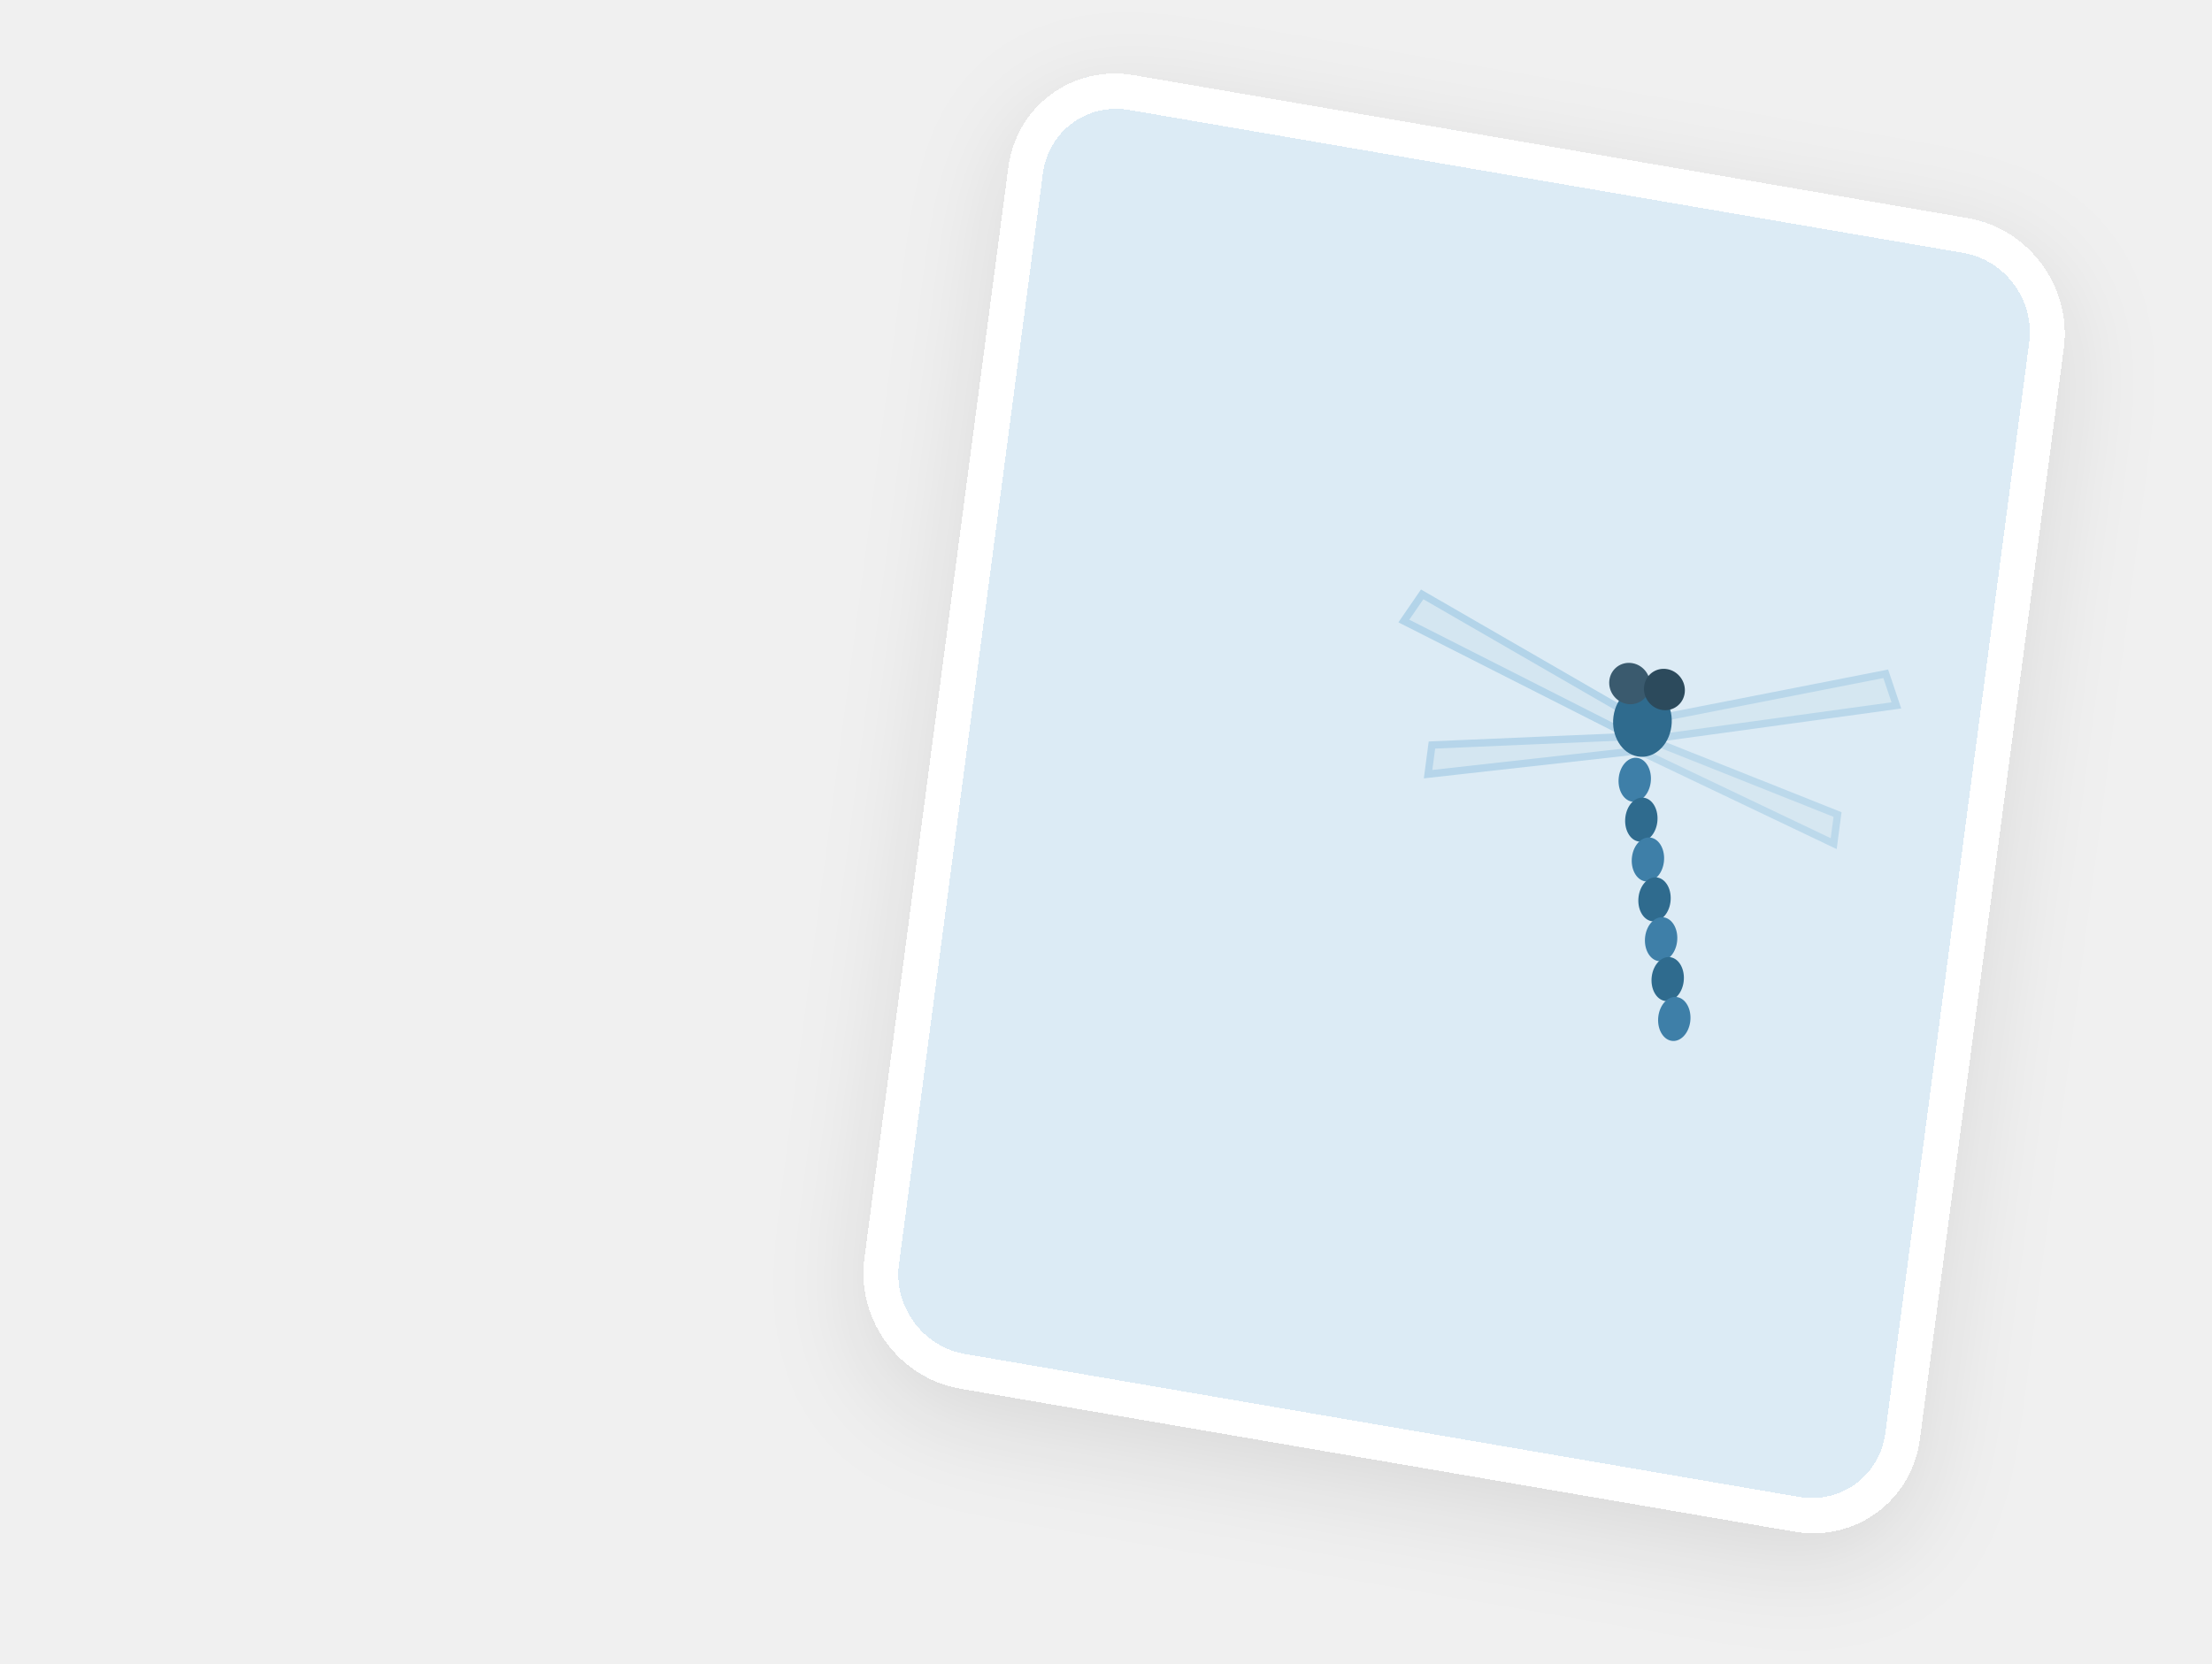
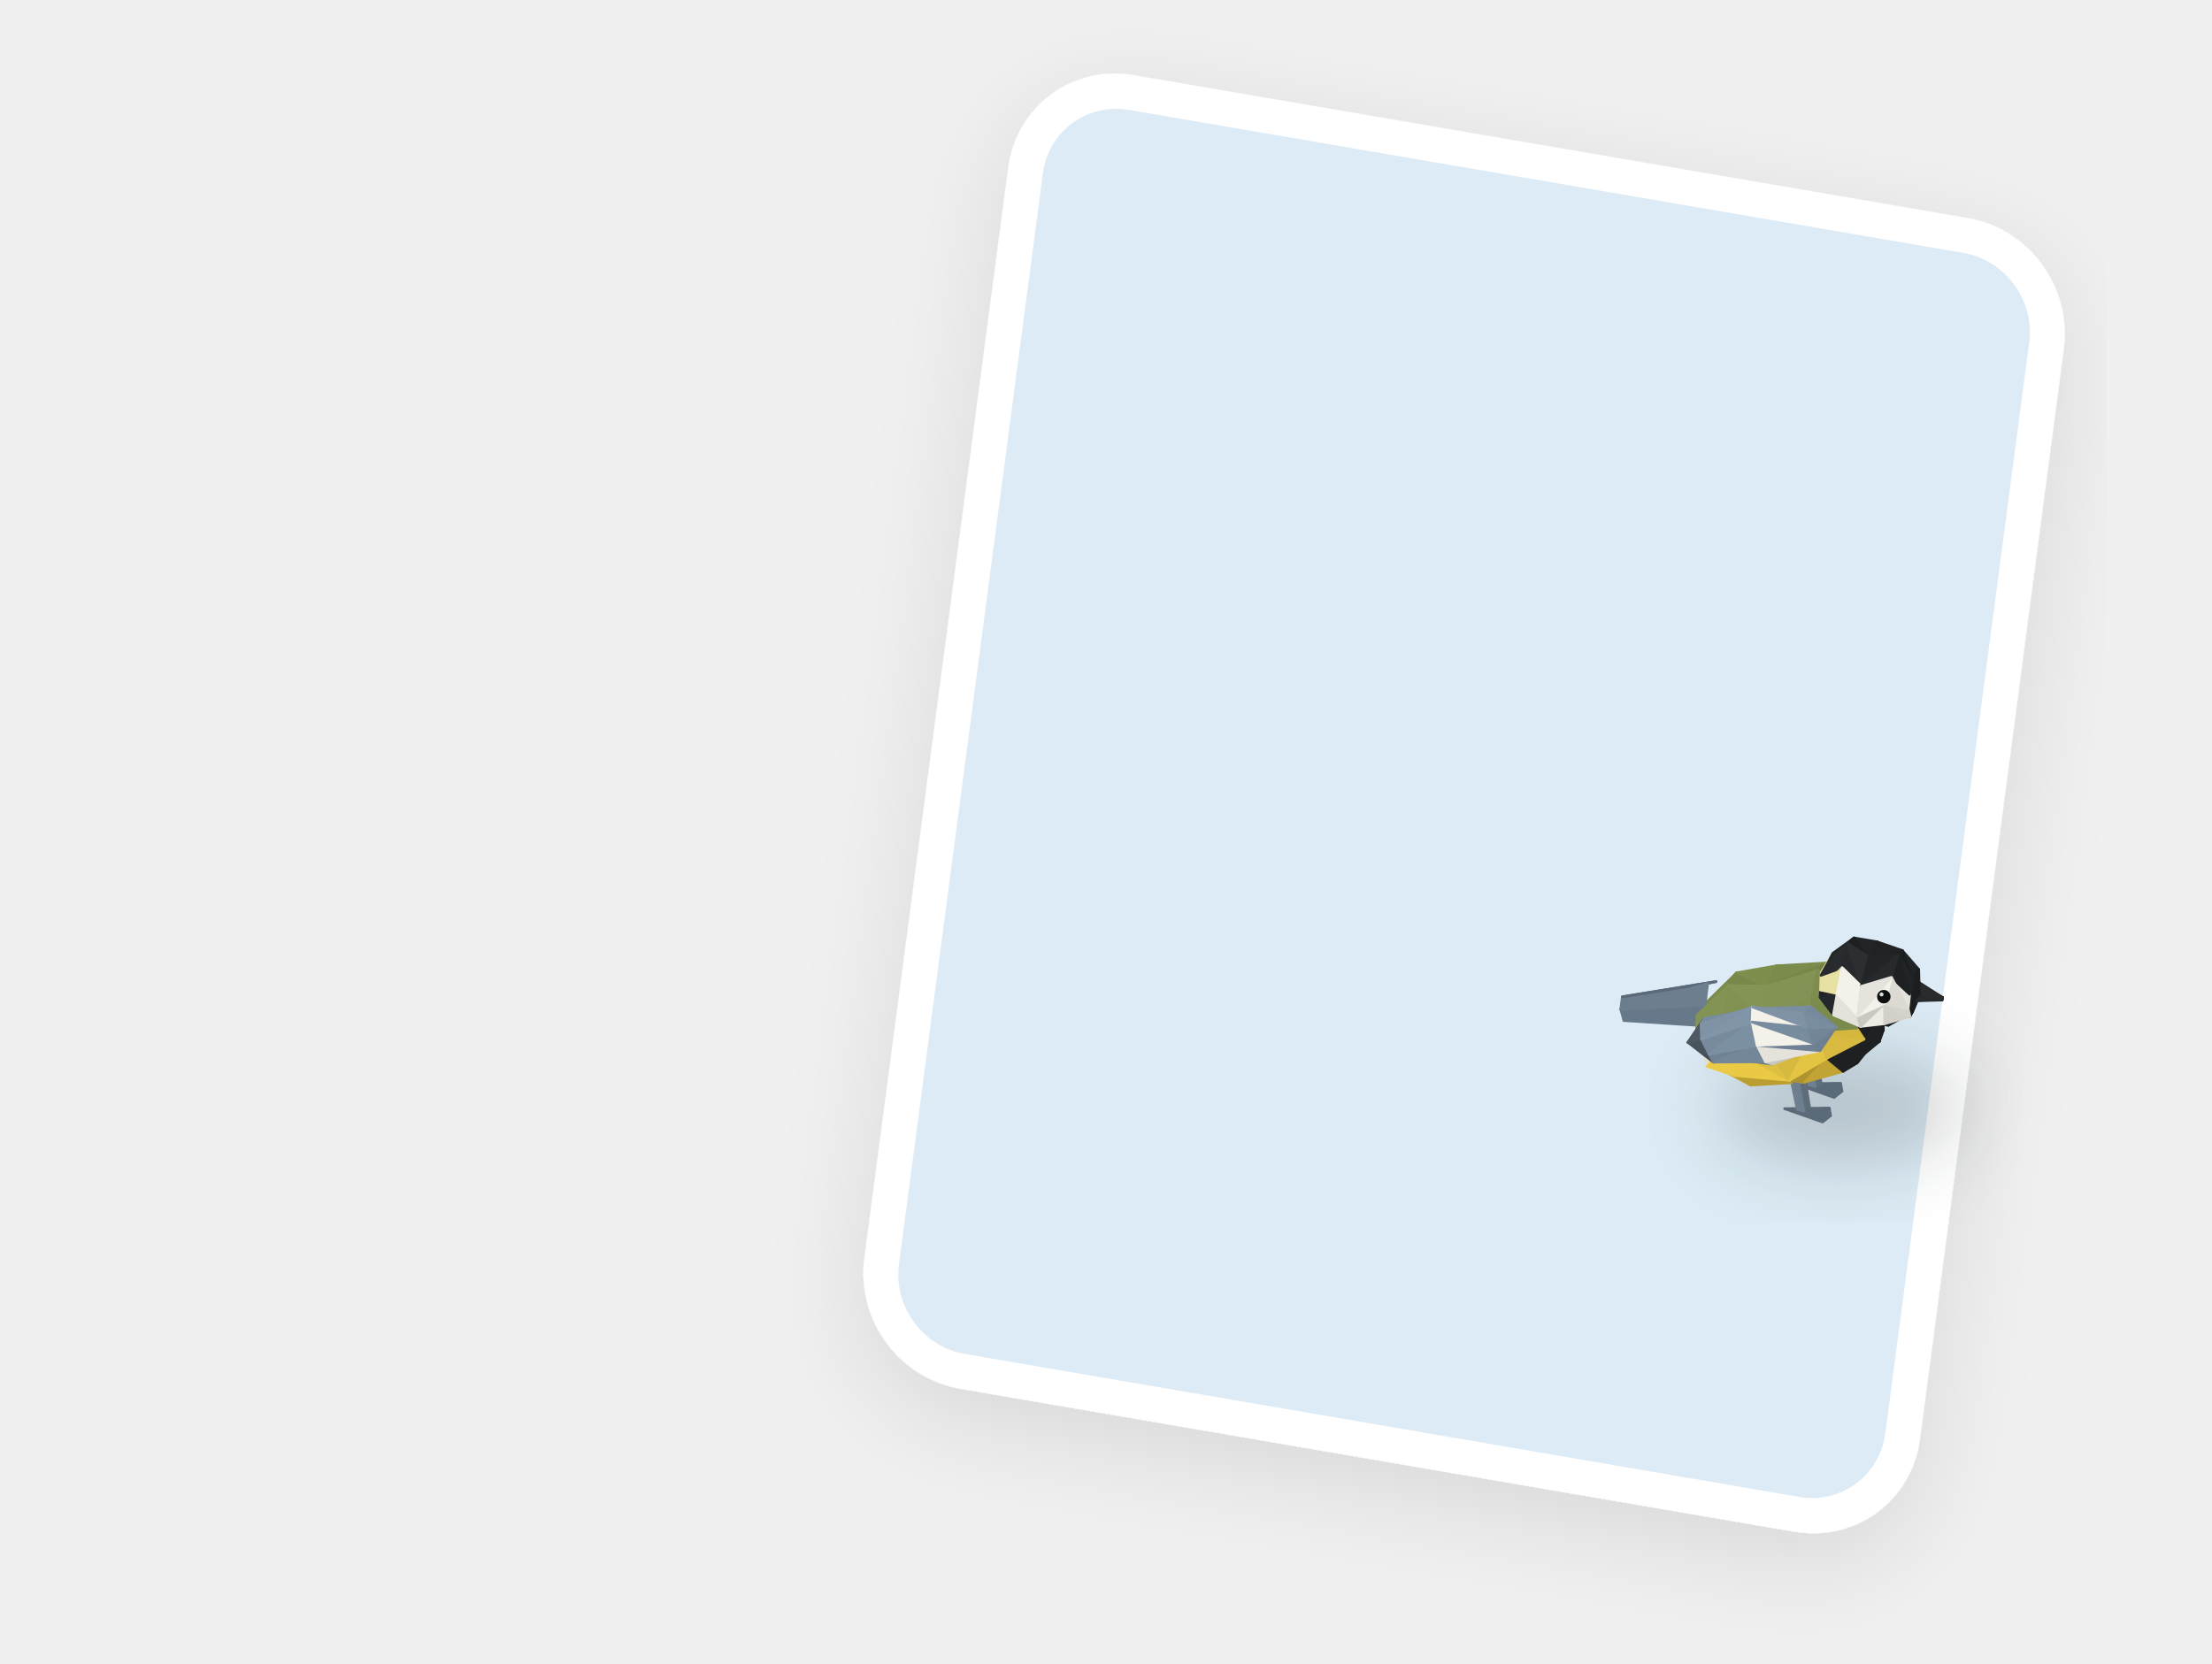
<svg xmlns="http://www.w3.org/2000/svg" width="315" height="237" viewBox="0 0 315 237" fill="none">
-   <g filter="url(#filter0_d_352_51563)">
-     <rect width="152.502" height="188.723" rx="16" transform="matrix(0.985631 0.168915 -0.130758 0.991414 145.677 8)" fill="#DCEBF5" shape-rendering="crispEdges" />
-     <rect x="2.137" y="2.901" width="147.502" height="183.723" rx="13.5" transform="matrix(0.985631 0.168915 -0.130758 0.991414 146.087 7.6639)" stroke="white" stroke-width="5" shape-rendering="crispEdges" />
-     <g opacity="0.55">
-       <path d="M233.89 102.763L268.539 95.969L270.054 100.473L235.679 105.192L233.89 102.763Z" fill="#CFE3EE" />
-       <path d="M233.89 102.763L233.773 102.246L232.986 102.401L233.477 103.067L233.89 102.763ZM268.539 95.969L269.031 95.817L268.878 95.363L268.422 95.453L268.539 95.969ZM270.054 100.473L270.143 100.995L270.745 100.912L270.546 100.32L270.054 100.473ZM235.679 105.192L235.266 105.496L235.458 105.756L235.768 105.713L235.679 105.192ZM233.89 102.763L234.007 103.28L268.656 96.486L268.539 95.969L268.422 95.453L233.773 102.246L233.89 102.763ZM268.539 95.969L268.047 96.123L269.563 100.626L270.054 100.473L270.546 100.32L269.031 95.817L268.539 95.969ZM270.054 100.473L269.966 99.952L235.591 104.67L235.679 105.192L235.768 105.713L270.143 100.995L270.054 100.473ZM235.679 105.192L236.092 104.887L234.303 102.459L233.89 102.763L233.477 103.067L235.266 105.496L235.679 105.192Z" fill="#9CC7E2" />
-     </g>
-     <g opacity="0.5">
-       <path d="M233.617 104.838L261.676 116.013L261.129 120.163L233.343 106.913L233.617 104.838Z" fill="#CFE3EE" />
-       <path d="M233.617 104.838L233.792 104.349L233.186 104.108L233.101 104.75L233.617 104.838ZM261.676 116.013L262.192 116.101L262.248 115.682L261.851 115.524L261.676 116.013ZM261.129 120.163L260.922 120.637L261.554 120.939L261.645 120.251L261.129 120.163ZM233.343 106.913L232.827 106.825L232.776 107.216L233.136 107.388L233.343 106.913ZM233.617 104.838L233.442 105.327L261.502 116.501L261.676 116.013L261.851 115.524L233.792 104.349L233.617 104.838ZM261.676 116.013L261.161 115.924L260.613 120.074L261.129 120.163L261.645 120.251L262.192 116.101L261.676 116.013ZM261.129 120.163L261.337 119.688L233.55 106.439L233.343 106.913L233.136 107.388L260.922 120.637L261.129 120.163ZM233.343 106.913L233.859 107.001L234.132 104.926L233.617 104.838L233.101 104.75L232.827 106.825L233.343 106.913Z" fill="#9CC7E2" />
-     </g>
-     <g opacity="0.65">
-       <path d="M233.89 102.763L202.526 84.656L199.916 88.453L231.554 104.485L233.89 102.763Z" fill="#CFE3EE" />
-       <path d="M233.89 102.763L234.207 103.192L234.848 102.72L234.136 102.308L233.89 102.763ZM202.526 84.656L202.771 84.202L202.358 83.963L202.095 84.345L202.526 84.656ZM199.916 88.453L199.485 88.142L199.142 88.641L199.696 88.922L199.916 88.453ZM231.554 104.485L231.335 104.953L231.62 105.098L231.87 104.914L231.554 104.485ZM233.89 102.763L234.136 102.308L202.771 84.202L202.526 84.656L202.281 85.111L233.645 103.218L233.89 102.763ZM202.526 84.656L202.095 84.345L199.485 88.142L199.916 88.453L200.346 88.764L202.956 84.967L202.526 84.656ZM199.916 88.453L199.696 88.922L231.335 104.953L231.554 104.485L231.773 104.016L200.135 87.984L199.916 88.453ZM231.554 104.485L231.87 104.914L234.207 103.192L233.89 102.763L233.574 102.334L231.237 104.055L231.554 104.485Z" fill="#9CC7E2" />
-     </g>
-     <g opacity="0.6">
-       <path d="M233.617 104.838L203.915 106.114L203.367 110.264L233.343 106.913L233.617 104.838Z" fill="#CFE3EE" />
-       <path d="M233.617 104.838L234.132 104.926L234.217 104.285L233.575 104.312L233.617 104.838ZM203.915 106.114L203.874 105.588L203.454 105.606L203.399 106.025L203.915 106.114ZM203.367 110.264L202.852 110.175L202.761 110.863L203.443 110.787L203.367 110.264ZM233.343 106.913L233.419 107.436L233.807 107.393L233.859 107.001L233.343 106.913ZM233.617 104.838L233.575 104.312L203.874 105.588L203.915 106.114L203.956 106.639L233.658 105.364L233.617 104.838ZM203.915 106.114L203.399 106.025L202.852 110.175L203.367 110.264L203.883 110.352L204.431 106.202L203.915 106.114ZM203.367 110.264L203.443 110.787L233.419 107.436L233.343 106.913L233.267 106.39L203.292 109.741L203.367 110.264ZM233.343 106.913L233.859 107.001L234.132 104.926L233.617 104.838L233.101 104.75L232.827 106.825L233.343 106.913Z" fill="#9CC7E2" />
-     </g>
-     <path d="M232.385 114.176C233.638 114.39 234.838 113.171 235.065 111.452C235.292 109.733 234.459 108.165 233.206 107.951C231.953 107.736 230.753 108.955 230.526 110.674C230.3 112.393 231.132 113.961 232.385 114.176Z" fill="#3E7FA8" />
-     <path d="M233.324 119.854C234.577 120.068 235.777 118.849 236.004 117.13C236.231 115.411 235.398 113.843 234.145 113.628C232.892 113.414 231.692 114.633 231.465 116.352C231.239 118.071 232.071 119.639 233.324 119.854Z" fill="#2F6B8E" />
-     <path d="M234.263 125.531C235.516 125.746 236.716 124.527 236.942 122.808C237.169 121.089 236.337 119.521 235.084 119.306C233.83 119.092 232.631 120.311 232.404 122.03C232.177 123.749 233.009 125.317 234.263 125.531Z" fill="#3E7FA8" />
-     <path d="M235.202 131.209C236.455 131.424 237.655 130.205 237.881 128.486C238.108 126.767 237.276 125.199 236.023 124.984C234.769 124.769 233.57 125.989 233.343 127.708C233.116 129.427 233.948 130.995 235.202 131.209Z" fill="#2F6B8E" />
-     <path d="M236.14 136.887C237.393 137.102 238.593 135.883 238.82 134.164C239.047 132.445 238.214 130.877 236.961 130.662C235.708 130.447 234.508 131.667 234.281 133.386C234.055 135.105 234.887 136.672 236.14 136.887Z" fill="#3E7FA8" />
-     <path d="M237.079 142.565C238.332 142.78 239.532 141.56 239.759 139.841C239.985 138.122 239.153 136.555 237.9 136.34C236.647 136.125 235.447 137.345 235.22 139.064C234.994 140.783 235.826 142.35 237.079 142.565Z" fill="#2F6B8E" />
-     <path d="M238.018 148.243C239.271 148.458 240.471 147.238 240.698 145.519C240.924 143.8 240.092 142.233 238.839 142.018C237.586 141.803 236.386 143.022 236.159 144.741C235.933 146.46 236.765 148.028 238.018 148.243Z" fill="#3E7FA8" />
-     <path d="M233.234 107.743C235.512 108.134 237.653 106.221 238.016 103.47C238.379 100.72 236.826 98.174 234.547 97.783C232.269 97.392 230.127 99.306 229.765 102.056C229.402 104.806 230.955 107.353 233.234 107.743Z" fill="#2F6B8E" />
-     <path d="M231.689 100.264C233.284 100.537 234.748 99.458 234.96 97.854C235.172 96.249 234.05 94.727 232.455 94.454C230.86 94.18 229.395 95.259 229.184 96.864C228.972 98.468 230.094 99.99 231.689 100.264Z" fill="#3A5A6E" />
-     <path d="M236.639 101.112C238.234 101.386 239.699 100.307 239.911 98.702C240.122 97.098 239.001 95.576 237.406 95.302C235.811 95.029 234.346 96.108 234.134 97.712C233.923 99.317 235.044 100.839 236.639 101.112Z" fill="#2C4A5C" />
-   </g>
  <defs>
-     <filter id="filter0_d_352_51563" x="107" y="-2" width="202.988" height="240.862" filterUnits="userSpaceOnUse" color-interpolation-filters="sRGB">
+     <filter id="shadow" x="40" y="-2" width="260" height="240" filterUnits="userSpaceOnUse" color-interpolation-filters="sRGB">
      <feFlood flood-opacity="0" result="BackgroundImageFix" />
      <feColorMatrix in="SourceAlpha" type="matrix" values="0 0 0 0 0 0 0 0 0 0 0 0 0 0 0 0 0 0 127 0" result="hardAlpha" />
      <feOffset dy="4" />
      <feGaussianBlur stdDeviation="7" />
      <feComposite in2="hardAlpha" operator="out" />
      <feColorMatrix type="matrix" values="0 0 0 0 0 0 0 0 0 0 0 0 0 0 0 0 0 0 0.1 0" />
-       <feBlend mode="normal" in2="BackgroundImageFix" result="effect1_dropShadow_352_51563" />
-       <feBlend mode="normal" in="SourceGraphic" in2="effect1_dropShadow_352_51563" result="shape" />
+       <feBlend mode="normal" in2="BackgroundImageFix" result="effect1_dropShadow" />
+       <feBlend mode="normal" in="SourceGraphic" in2="effect1_dropShadow" result="shape" />
    </filter>
  </defs>
+   <g filter="url(#shadow)">
+     <rect width="152.502" height="188.723" rx="16" transform="matrix(0.985631 0.168915 -0.130758 0.991414 145.677 8)" fill="#DCEBF5" />
+     <rect x="2.137" y="2.901" width="147.502" height="183.723" rx="13.5" transform="matrix(0.985631 0.168915 -0.130758 0.991414 146.087 7.6639)" stroke="white" stroke-width="5" />
+   </g>
+   <svg x="226" y="62" width="62" height="112" viewBox="-9.04 -8.66 19.35 14.11" preserveAspectRatio="xMidYMax meet">
+     <defs>
+       <filter id="soft" x="-60%" y="-60%" width="220%" height="220%">
+         <feGaussianBlur stdDeviation="1.6" />
+       </filter>
+       <filter id="soft2" x="-60%" y="-60%" width="220%" height="220%">
+         <feGaussianBlur stdDeviation="0.7" />
+       </filter>
+     </defs>
+     <ellipse cx="2.20" cy="0.38" rx="5.51" ry="2.55" fill="#1E2A26" opacity="0.20" filter="url(#soft)" />
+     <path d="M0.25 -0.67 L2.23 -0.70 L2.29 -0.35 Z" fill="#5B6A79" stroke="#5B6A79" stroke-width="0.12" stroke-linejoin="round" />
+     <path d="M0.25 -0.67 L2.29 -0.35 L1.94 -0.07 Z" fill="#5B6A78" stroke="#5B6A78" stroke-width="0.12" stroke-linejoin="round" />
+     <path d="M-0.25 0.43 L1.73 0.40 L1.78 0.74 Z" fill="#5A6A78" stroke="#5A6A78" stroke-width="0.12" stroke-linejoin="round" />
+     <path d="M-0.25 0.43 L1.78 0.74 L1.43 1.02 Z" fill="#5B6A78" stroke="#5B6A78" stroke-width="0.12" stroke-linejoin="round" />
+     <path d="M0.41 -2.57 L1.10 -0.56 L0.81 -0.63 Z" fill="#6F8090" stroke="#6F8090" stroke-width="0.12" stroke-linejoin="round" />
+     <path d="M0.74 -2.49 L1.36 -0.71 L1.10 -0.56 Z" fill="#5F6E7C" stroke="#5F6E7C" stroke-width="0.12" stroke-linejoin="round" />
+     <path d="M0.74 -2.49 L1.05 -2.67 L1.36 -0.71 Z" fill="#5F6D7B" stroke="#5F6D7B" stroke-width="0.12" stroke-linejoin="round" />
+     <path d="M0.41 -2.57 L0.74 -2.49 L1.10 -0.56 Z" fill="#6E7F8F" stroke="#6E7F8F" stroke-width="0.12" stroke-linejoin="round" />
+     <path d="M-3.31 -5.22 L-7.47 -4.54 L-7.27 -4.58 Z" fill="#5B6B7C" stroke="#5B6B7C" stroke-width="0.12" stroke-linejoin="round" />
+     <path d="M-4.00 -2.79 L-3.76 -2.11 L-3.69 -1.45 Z" fill="#DED8CC" stroke="#DED8CC" stroke-width="0.12" stroke-linejoin="round" />
+     <path d="M-3.68 -5.14 L-7.54 -3.99 L-7.47 -4.54 Z" fill="#6C7D8E" stroke="#6C7D8E" stroke-width="0.12" stroke-linejoin="round" />
+     <path d="M-2.39 -5.61 L-4.15 -3.73 L-3.81 -4.21 Z" fill="#7A8A4B" stroke="#7A8A4B" stroke-width="0.12" stroke-linejoin="round" />
+     <path d="M-3.31 -5.22 L-3.68 -5.14 L-7.47 -4.54 Z" fill="#5A6A79" stroke="#5A6A79" stroke-width="0.12" stroke-linejoin="round" />
+     <path d="M-3.80 -4.16 L-7.40 -3.49 L-7.54 -3.99 Z" fill="#66788A" stroke="#66788A" stroke-width="0.12" stroke-linejoin="round" />
+     <path d="M-0.10 -1.47 L0.59 0.53 L0.31 0.47 Z" fill="#6E7F8F" stroke="#6E7F8F" stroke-width="0.12" stroke-linejoin="round" />
+     <path d="M-2.49 -1.05 L-1.76 -0.62 L-3.31 -1.43 Z" fill="#C9AE3B" stroke="#C9AE3B" stroke-width="0.12" stroke-linejoin="round" />
+     <path d="M0.24 -1.40 L0.85 0.38 L0.59 0.53 Z" fill="#5F6E7C" stroke="#5F6E7C" stroke-width="0.12" stroke-linejoin="round" />
+     <path d="M-2.39 -5.61 L-2.75 -5.05 L-4.15 -3.73 Z" fill="#7A8A4B" stroke="#7A8A4B" stroke-width="0.12" stroke-linejoin="round" />
+     <path d="M-3.80 -4.16 L-3.55 -3.24 L-7.40 -3.49 Z" fill="#66788A" stroke="#66788A" stroke-width="0.12" stroke-linejoin="round" />
+     <path d="M2.34 -5.60 L-0.62 -5.92 L0.04 -5.94 Z" fill="#6E7C44" stroke="#6E7C44" stroke-width="0.12" stroke-linejoin="round" />
+     <path d="M-3.68 -5.14 L-3.80 -4.16 L-7.54 -3.99 Z" fill="#6D7E8F" stroke="#6D7E8F" stroke-width="0.12" stroke-linejoin="round" />
+     <path d="M0.24 -1.40 L0.55 -1.57 L0.85 0.38 Z" fill="#5F6D7B" stroke="#5F6D7B" stroke-width="0.12" stroke-linejoin="round" />
+     <path d="M0.65 -0.76 L-1.76 -0.62 L-2.49 -1.05 Z" fill="#BB9E31" stroke="#BB9E31" stroke-width="0.12" stroke-linejoin="round" />
+     <path d="M-0.10 -1.47 L0.24 -1.40 L0.59 0.53 Z" fill="#6D7E8E" stroke="#6D7E8E" stroke-width="0.12" stroke-linejoin="round" />
+     <path d="M-2.75 -5.05 L-4.17 -2.89 L-4.15 -3.73 Z" fill="#839354" stroke="#839354" stroke-width="0.12" stroke-linejoin="round" />
+     <path d="M-2.85 -2.42 L-3.69 -1.45 L-3.76 -2.11 Z" fill="#E4DED2" stroke="#E4DED2" stroke-width="0.12" stroke-linejoin="round" />
+     <path d="M-2.89 -3.89 L-3.76 -2.11 L-4.17 -2.89 Z" fill="#829152" stroke="#829152" stroke-width="0.12" stroke-linejoin="round" />
+     <path d="M-2.85 -2.42 L-2.49 -1.05 L-3.69 -1.45 Z" fill="#EBCB46" stroke="#EBCB46" stroke-width="0.12" stroke-linejoin="round" />
+     <path d="M-1.05 -5.01 L-2.75 -5.05 L-2.39 -5.61 Z" fill="#78874A" stroke="#78874A" stroke-width="0.12" stroke-linejoin="round" />
+     <path d="M-0.04 -0.83 L0.65 -0.76 L-2.49 -1.05 Z" fill="#B1952E" stroke="#B1952E" stroke-width="0.12" stroke-linejoin="round" />
+     <path d="M-2.75 -5.05 L-2.89 -3.89 L-4.17 -2.89 Z" fill="#839354" stroke="#839354" stroke-width="0.12" stroke-linejoin="round" />
+     <path d="M-0.62 -5.92 L-1.05 -5.01 L-2.39 -5.61 Z" fill="#7E8E4D" stroke="#7E8E4D" stroke-width="0.12" stroke-linejoin="round" />
+     <path d="M4.13 -3.07 L2.97 -1.61 L2.34 -1.23 Z" fill="#1A1C1D" stroke="#1A1C1D" stroke-width="0.12" stroke-linejoin="round" />
+     <path d="M-2.89 -3.89 L-2.85 -2.42 L-3.76 -2.11 Z" fill="#829152" stroke="#829152" stroke-width="0.12" stroke-linejoin="round" />
+     <path d="M3.53 -5.27 L3.18 -5.29 L2.34 -5.60 Z" fill="#6B7942" stroke="#6B7942" stroke-width="0.12" stroke-linejoin="round" />
+     <path d="M4.00 -4.01 L3.74 -4.69 L4.12 -3.90 Z" fill="#1A1C1E" stroke="#1A1C1E" stroke-width="0.12" stroke-linejoin="round" />
+     <path d="M4.00 -4.01 L4.12 -3.90 L4.13 -3.07 Z" fill="#191B1D" stroke="#191B1D" stroke-width="0.12" stroke-linejoin="round" />
+     <path d="M1.63 -1.82 L0.65 -0.76 L-0.04 -0.83 Z" fill="#AE932E" stroke="#AE932E" stroke-width="0.12" stroke-linejoin="round" />
+     <path d="M1.63 -1.82 L2.34 -1.23 L0.65 -0.76 Z" fill="#C1A433" stroke="#C1A433" stroke-width="0.12" stroke-linejoin="round" />
+     <path d="M-0.04 -0.83 L-2.49 -1.05 L-2.85 -2.42 Z" fill="#EACA45" stroke="#EACA45" stroke-width="0.12" stroke-linejoin="round" />
+     <path d="M1.67 -6.05 L-1.05 -5.01 L-0.62 -5.92 Z" fill="#7B8B4C" stroke="#7B8B4C" stroke-width="0.12" stroke-linejoin="round" />
+     <path d="M4.00 -4.01 L4.13 -3.07 L3.95 -2.56 Z" fill="#1A1C1E" stroke="#1A1C1E" stroke-width="0.12" stroke-linejoin="round" />
+     <path d="M-4.55 -2.52 L-3.61 -1.99 L-3.42 -1.64 Z" fill="#444F59" stroke="#444F59" stroke-width="0.12" stroke-linejoin="round" />
+     <path d="M-1.07 -3.48 L-2.89 -3.89 L-2.75 -5.05 Z" fill="#819151" stroke="#819151" stroke-width="0.12" stroke-linejoin="round" />
+     <path d="M-0.73 -1.84 L-0.04 -0.83 L-2.85 -2.42 Z" fill="#DDBF41" stroke="#DDBF41" stroke-width="0.12" stroke-linejoin="round" />
+     <path d="M1.67 -6.05 L1.21 -5.72 L-1.05 -5.01 Z" fill="#768548" stroke="#768548" stroke-width="0.12" stroke-linejoin="round" />
+     <path d="M-1.05 -5.01 L-1.07 -3.48 L-2.75 -5.05 Z" fill="#849455" stroke="#849455" stroke-width="0.12" stroke-linejoin="round" />
+     <path d="M-1.11 -1.66 L-0.81 -1.55 L-3.29 -1.90 Z" fill="#677889" stroke="#677889" stroke-width="0.12" stroke-linejoin="round" />
+     <path d="M4.00 -4.01 L3.18 -5.29 L3.53 -5.27 Z" fill="#BEA438" stroke="#BEA438" stroke-width="0.12" stroke-linejoin="round" />
+     <path d="M-0.73 -1.84 L-2.85 -2.42 L-2.89 -3.89 Z" fill="#859456" stroke="#859456" stroke-width="0.12" stroke-linejoin="round" />
+     <path d="M-4.55 -2.52 L-3.95 -2.67 L-3.61 -1.99 Z" fill="#48535E" stroke="#48535E" stroke-width="0.12" stroke-linejoin="round" />
+     <path d="M3.95 -2.56 L2.34 -1.23 L1.63 -1.82 Z" fill="#1E2022" stroke="#1E2022" stroke-width="0.12" stroke-linejoin="round" />
+     <path d="M-4.55 -2.52 L-3.84 -3.58 L-3.97 -3.34 Z" fill="#48525D" stroke="#48525D" stroke-width="0.12" stroke-linejoin="round" />
+     <path d="M4.00 -4.01 L3.95 -2.56 L3.27 -2.66 Z" fill="#1F2123" stroke="#1F2123" stroke-width="0.12" stroke-linejoin="round" />
+     <path d="M3.18 -5.29 L3.07 -4.86 L1.67 -6.05 Z" fill="#778649" stroke="#778649" stroke-width="0.12" stroke-linejoin="round" />
+     <path d="M-4.55 -2.52 L-3.97 -3.34 L-3.95 -2.67 Z" fill="#4E5964" stroke="#4E5964" stroke-width="0.12" stroke-linejoin="round" />
+     <path d="M3.07 -4.86 L1.21 -5.72 L1.67 -6.05 Z" fill="#6F7C44" stroke="#6F7C44" stroke-width="0.12" stroke-linejoin="round" />
+     <path d="M3.27 -2.66 L3.95 -2.56 L1.63 -1.82 Z" fill="#1E2122" stroke="#1E2122" stroke-width="0.12" stroke-linejoin="round" />
+     <path d="M3.40 -3.42 L2.13 -3.62 L1.91 -3.74 Z" fill="#1D2021" stroke="#1D2021" stroke-width="0.12" stroke-linejoin="round" />
+     <path d="M-1.48 -2.39 L-3.42 -1.64 L-3.61 -1.99 Z" fill="#6F8193" stroke="#6F8193" stroke-width="0.12" stroke-linejoin="round" />
+     <path d="M-1.07 -3.48 L-0.73 -1.84 L-2.89 -3.89 Z" fill="#839354" stroke="#839354" stroke-width="0.12" stroke-linejoin="round" />
+     <path d="M5.02 -6.07 L3.84 -6.99 L4.05 -6.88 Z" fill="#1C1E20" stroke="#1C1E20" stroke-width="0.12" stroke-linejoin="round" />
+     <path d="M4.00 -4.01 L3.27 -2.66 L2.94 -3.16 Z" fill="#1D2022" stroke="#1D2022" stroke-width="0.12" stroke-linejoin="round" />
+     <path d="M4.00 -4.01 L3.07 -4.86 L3.18 -5.29 Z" fill="#697640" stroke="#697640" stroke-width="0.12" stroke-linejoin="round" />
+     <path d="M-1.42 -4.02 L-3.97 -3.34 L-3.84 -3.58 Z" fill="#788C9F" stroke="#788C9F" stroke-width="0.12" stroke-linejoin="round" />
+     <path d="M1.14 -3.03 L-0.04 -0.83 L-0.73 -1.84 Z" fill="#D6B93F" stroke="#D6B93F" stroke-width="0.12" stroke-linejoin="round" />
+     <path d="M1.21 -5.72 L-1.07 -3.48 L-1.05 -5.01 Z" fill="#839354" stroke="#839354" stroke-width="0.12" stroke-linejoin="round" />
+     <path d="M-1.48 -2.39 L-1.11 -1.66 L-3.42 -1.64 Z" fill="#74879A" stroke="#74879A" stroke-width="0.12" stroke-linejoin="round" />
+     <path d="M1.14 -3.03 L1.63 -1.82 L-0.04 -0.83 Z" fill="#E4C543" stroke="#E4C543" stroke-width="0.12" stroke-linejoin="round" />
+     <path d="M1.43 -2.39 L-0.81 -1.55 L-1.11 -1.66 Z" fill="#C9C6C0" stroke="#C9C6C0" stroke-width="0.12" stroke-linejoin="round" />
+     <path d="M4.19 -3.35 L4.35 -3.28 L3.40 -3.42 Z" fill="#1C1F21" stroke="#1C1F21" stroke-width="0.12" stroke-linejoin="round" />
+     <path d="M5.73 -4.68 L5.66 -4.43 L5.42 -3.87 Z" fill="#191B1D" stroke="#191B1D" stroke-width="0.12" stroke-linejoin="round" />
+     <path d="M1.37 -5.62 L1.34 -4.85 L1.32 -4.52 Z" fill="#212426" stroke="#212426" stroke-width="0.12" stroke-linejoin="round" />
+     <path d="M-1.70 -3.42 L-3.61 -1.99 L-3.95 -2.67 Z" fill="#788B9E" stroke="#788B9E" stroke-width="0.12" stroke-linejoin="round" />
+     <path d="M-1.68 -4.09 L-3.95 -2.67 L-3.97 -3.34 Z" fill="#8093A6" stroke="#8093A6" stroke-width="0.12" stroke-linejoin="round" />
+     <path d="M4.00 -4.01 L2.94 -3.16 L3.05 -4.00 Z" fill="#1D1F21" stroke="#1D1F21" stroke-width="0.12" stroke-linejoin="round" />
+     <path d="M3.27 -2.66 L1.63 -1.82 L1.14 -3.03 Z" fill="#D7BA3F" stroke="#D7BA3F" stroke-width="0.12" stroke-linejoin="round" />
+     <path d="M1.21 -5.72 L0.94 -4.48 L-1.07 -3.48 Z" fill="#849355" stroke="#849355" stroke-width="0.12" stroke-linejoin="round" />
+     <path d="M1.37 -5.62 L1.89 -6.48 L1.70 -6.11 Z" fill="#E0DA9C" stroke="#E0DA9C" stroke-width="0.12" stroke-linejoin="round" />
+     <path d="M4.00 -4.01 L3.05 -4.00 L3.07 -4.86 Z" fill="#C5AA3A" stroke="#C5AA3A" stroke-width="0.12" stroke-linejoin="round" />
+     <path d="M2.83 -7.16 L1.70 -6.11 L1.89 -6.48 Z" fill="#232628" stroke="#232628" stroke-width="0.12" stroke-linejoin="round" />
+     <path d="M2.94 -3.16 L3.27 -2.66 L1.14 -3.03 Z" fill="#D4B83E" stroke="#D4B83E" stroke-width="0.12" stroke-linejoin="round" />
+     <path d="M5.42 -3.87 L4.35 -3.28 L4.19 -3.35 Z" fill="#1A1D1E" stroke="#1A1D1E" stroke-width="0.12" stroke-linejoin="round" />
+     <path d="M0.94 -4.48 L-0.73 -1.84 L-1.07 -3.48 Z" fill="#819151" stroke="#819151" stroke-width="0.12" stroke-linejoin="round" />
+     <path d="M3.07 -4.86 L3.05 -4.00 L1.21 -5.72 Z" fill="#829252" stroke="#829252" stroke-width="0.12" stroke-linejoin="round" />
+     <path d="M5.73 -4.68 L5.42 -3.87 L5.31 -3.67 Z" fill="#181A1C" stroke="#181A1C" stroke-width="0.12" stroke-linejoin="round" />
+     <path d="M3.05 -4.00 L0.94 -4.48 L1.21 -5.72 Z" fill="#7D8D4D" stroke="#7D8D4D" stroke-width="0.12" stroke-linejoin="round" />
+     <path d="M-1.70 -3.42 L-1.48 -2.39 L-3.61 -1.99 Z" fill="#7C90A4" stroke="#7C90A4" stroke-width="0.12" stroke-linejoin="round" />
+     <path d="M1.37 -5.62 L1.70 -6.11 L1.36 -5.50 Z" fill="#DDD79A" stroke="#DDD79A" stroke-width="0.12" stroke-linejoin="round" />
+     <path d="M0.94 -4.48 L1.14 -3.03 L-0.73 -1.84 Z" fill="#849354" stroke="#849354" stroke-width="0.12" stroke-linejoin="round" />
+     <path d="M1.31 -2.15 L-1.11 -1.66 L-1.48 -2.39 Z" fill="#E5E2DC" stroke="#E5E2DC" stroke-width="0.12" stroke-linejoin="round" />
+     <path d="M3.05 -4.00 L2.94 -3.16 L0.94 -4.48 Z" fill="#7E8E4D" stroke="#7E8E4D" stroke-width="0.12" stroke-linejoin="round" />
+     <path d="M2.94 -3.16 L1.14 -3.03 L0.94 -4.48 Z" fill="#7B8B4C" stroke="#7B8B4C" stroke-width="0.12" stroke-linejoin="round" />
+     <path d="M-1.68 -4.09 L-1.70 -3.42 L-3.95 -2.67 Z" fill="#8295A8" stroke="#8295A8" stroke-width="0.12" stroke-linejoin="round" />
+     <path d="M2.08 -4.69 L1.32 -4.52 L1.34 -4.85 Z" fill="#212426" stroke="#212426" stroke-width="0.12" stroke-linejoin="round" />
+     <path d="M5.51 -5.21 L5.59 -5.26 L6.76 -4.51 Z" fill="#232426" stroke="#232426" stroke-width="0.12" stroke-linejoin="round" />
+     <path d="M2.08 -4.69 L1.91 -3.74 L1.32 -4.52 Z" fill="#25282A" stroke="#25282A" stroke-width="0.12" stroke-linejoin="round" />
+     <path d="M6.74 -4.46 L6.75 -4.46 L6.74 -4.41 Z" fill="#1F2022" stroke="#1F2022" stroke-width="0.12" stroke-linejoin="round" />
+     <path d="M6.74 -4.46 L6.76 -4.51 L6.75 -4.46 Z" fill="#1E2021" stroke="#1E2021" stroke-width="0.12" stroke-linejoin="round" />
+     <path d="M6.74 -4.46 L6.74 -4.41 L6.73 -4.40 Z" fill="#1F2022" stroke="#1F2022" stroke-width="0.12" stroke-linejoin="round" />
+     <path d="M6.74 -4.46 L6.75 -4.51 L6.76 -4.51 Z" fill="#1E1F21" stroke="#1E1F21" stroke-width="0.12" stroke-linejoin="round" />
+     <path d="M6.74 -4.46 L6.73 -4.40 L6.73 -4.45 Z" fill="#1E2021" stroke="#1E2021" stroke-width="0.12" stroke-linejoin="round" />
+     <path d="M6.74 -4.46 L6.73 -4.45 L6.75 -4.51 Z" fill="#1E1F21" stroke="#1E1F21" stroke-width="0.12" stroke-linejoin="round" />
+     <path d="M5.29 -4.36 L6.73 -4.45 L6.73 -4.40 Z" fill="#282A2C" stroke="#282A2C" stroke-width="0.12" stroke-linejoin="round" />
+     <path d="M5.51 -5.21 L6.76 -4.51 L6.75 -4.51 Z" fill="#232526" stroke="#232526" stroke-width="0.12" stroke-linejoin="round" />
+     <path d="M5.73 -4.68 L5.31 -3.67 L5.23 -4.01 Z" fill="#1B1D1E" stroke="#1B1D1E" stroke-width="0.12" stroke-linejoin="round" />
+     <path d="M3.12 -3.23 L1.91 -3.74 L2.08 -4.69 Z" fill="#E5E2DC" stroke="#E5E2DC" stroke-width="0.12" stroke-linejoin="round" />
+     <path d="M3.84 -6.99 L3.50 -6.31 L2.83 -7.16 Z" fill="#222527" stroke="#222527" stroke-width="0.12" stroke-linejoin="round" />
+     <path d="M5.70 -5.76 L5.44 -5.34 L4.97 -6.60 Z" fill="#212426" stroke="#212426" stroke-width="0.12" stroke-linejoin="round" />
+     <path d="M5.29 -4.36 L5.36 -4.76 L6.73 -4.45 Z" fill="#27292B" stroke="#27292B" stroke-width="0.12" stroke-linejoin="round" />
+     <path d="M5.36 -4.76 L6.75 -4.51 L6.73 -4.45 Z" fill="#292B2D" stroke="#292B2D" stroke-width="0.12" stroke-linejoin="round" />
+     <path d="M2.54 -6.91 L1.36 -5.50 L1.70 -6.11 Z" fill="#282B2D" stroke="#282B2D" stroke-width="0.12" stroke-linejoin="round" />
+     <path d="M5.36 -4.76 L5.51 -5.21 L6.75 -4.51 Z" fill="#292B2D" stroke="#292B2D" stroke-width="0.12" stroke-linejoin="round" />
+     <path d="M1.00 -2.48 L1.31 -2.15 L-1.48 -2.39 Z" fill="#6F8193" stroke="#6F8193" stroke-width="0.12" stroke-linejoin="round" />
+     <path d="M5.73 -4.68 L5.44 -5.34 L5.70 -5.76 Z" fill="#1C1E20" stroke="#1C1E20" stroke-width="0.12" stroke-linejoin="round" />
+     <path d="M3.50 -6.31 L2.54 -6.91 L2.83 -7.16 Z" fill="#1E2122" stroke="#1E2122" stroke-width="0.12" stroke-linejoin="round" />
+     <path d="M4.97 -6.60 L3.50 -6.31 L3.84 -6.99 Z" fill="#202224" stroke="#202224" stroke-width="0.12" stroke-linejoin="round" />
+     <path d="M2.30 -5.84 L1.34 -4.85 L1.36 -5.50 Z" fill="#E6E0A1" stroke="#E6E0A1" stroke-width="0.12" stroke-linejoin="round" />
+     <path d="M1.00 -2.48 L-1.48 -2.39 L-1.70 -3.42 Z" fill="#F4F1EA" stroke="#F4F1EA" stroke-width="0.12" stroke-linejoin="round" />
+     <path d="M4.18 -4.25 L4.19 -3.35 L3.12 -3.23 Z" fill="#EEEBE4" stroke="#EEEBE4" stroke-width="0.12" stroke-linejoin="round" />
+     <path d="M5.44 -5.34 L4.78 -6.39 L4.97 -6.60 Z" fill="#1B1E1F" stroke="#1B1E1F" stroke-width="0.12" stroke-linejoin="round" />
+     <path d="M0.91 -4.10 L0.65 -3.78 L-1.42 -4.02 Z" fill="#7A8EA2" stroke="#7A8EA2" stroke-width="0.12" stroke-linejoin="round" />
+     <path d="M2.99 -3.71 L3.12 -3.23 L2.08 -4.69 Z" fill="#E3E0DA" stroke="#E3E0DA" stroke-width="0.12" stroke-linejoin="round" />
+     <path d="M5.73 -4.68 L5.23 -4.01 L5.30 -4.66 Z" fill="#1C1E20" stroke="#1C1E20" stroke-width="0.12" stroke-linejoin="round" />
+     <path d="M2.02 -3.20 L1.31 -2.15 L1.00 -2.48 Z" fill="#6D7F90" stroke="#6D7F90" stroke-width="0.12" stroke-linejoin="round" />
+     <path d="M5.31 -3.67 L4.19 -3.35 L4.18 -4.25 Z" fill="#D3D0CA" stroke="#D3D0CA" stroke-width="0.12" stroke-linejoin="round" />
+     <path d="M5.73 -4.68 L5.30 -4.66 L5.44 -5.34 Z" fill="#1B1D1F" stroke="#1B1D1F" stroke-width="0.12" stroke-linejoin="round" />
+     <path d="M4.97 -6.60 L4.78 -6.39 L3.50 -6.31 Z" fill="#1F2224" stroke="#1F2224" stroke-width="0.12" stroke-linejoin="round" />
+     <path d="M0.81 -3.16 L-1.70 -3.42 L-1.68 -4.09 Z" fill="#F4F1EA" stroke="#F4F1EA" stroke-width="0.12" stroke-linejoin="round" />
+     <path d="M2.54 -6.91 L2.30 -5.84 L1.36 -5.50 Z" fill="#292C2E" stroke="#292C2E" stroke-width="0.12" stroke-linejoin="round" />
+     <path d="M5.23 -4.01 L5.31 -3.67 L4.18 -4.25 Z" fill="#D6D3CD" stroke="#D6D3CD" stroke-width="0.12" stroke-linejoin="round" />
+     <path d="M2.30 -5.84 L2.08 -4.69 L1.34 -4.85 Z" fill="#E7E1A4" stroke="#E7E1A4" stroke-width="0.12" stroke-linejoin="round" />
+     <path d="M4.18 -4.25 L3.12 -3.23 L2.99 -3.71 Z" fill="#CBC8C3" stroke="#CBC8C3" stroke-width="0.12" stroke-linejoin="round" />
+     <path d="M0.81 -3.16 L1.00 -2.48 L-1.70 -3.42 Z" fill="#788C9F" stroke="#788C9F" stroke-width="0.12" stroke-linejoin="round" />
+     <path d="M0.65 -3.78 L0.81 -3.16 L-1.68 -4.09 Z" fill="#8093A6" stroke="#8093A6" stroke-width="0.12" stroke-linejoin="round" />
+     <path d="M2.02 -3.20 L1.00 -2.48 L0.81 -3.16 Z" fill="#738598" stroke="#738598" stroke-width="0.12" stroke-linejoin="round" />
+     <path d="M5.44 -5.34 L5.30 -4.66 L4.78 -6.39 Z" fill="#212426" stroke="#212426" stroke-width="0.12" stroke-linejoin="round" />
+     <path d="M2.02 -3.20 L0.65 -3.78 L0.91 -4.10 Z" fill="#76899D" stroke="#76899D" stroke-width="0.12" stroke-linejoin="round" />
+     <path d="M2.99 -3.71 L2.08 -4.69 L2.30 -5.84 Z" fill="#F4F1EA" stroke="#F4F1EA" stroke-width="0.12" stroke-linejoin="round" />
+     <path d="M2.02 -3.20 L0.81 -3.16 L0.65 -3.78 Z" fill="#798DA1" stroke="#798DA1" stroke-width="0.12" stroke-linejoin="round" />
+     <path d="M5.30 -4.66 L5.23 -4.01 L4.49 -5.41 Z" fill="#E6E3DC" stroke="#E6E3DC" stroke-width="0.12" stroke-linejoin="round" />
+     <path d="M3.15 -5.01 L2.30 -5.84 L2.54 -6.91 Z" fill="#272A2C" stroke="#272A2C" stroke-width="0.12" stroke-linejoin="round" />
+     <path d="M5.30 -4.66 L4.49 -5.41 L4.78 -6.39 Z" fill="#1E2122" stroke="#1E2122" stroke-width="0.12" stroke-linejoin="round" />
+     <path d="M3.50 -6.31 L3.15 -5.01 L2.54 -6.91 Z" fill="#2C2F31" stroke="#2C2F31" stroke-width="0.12" stroke-linejoin="round" />
+     <path d="M5.23 -4.01 L4.18 -4.25 L4.49 -5.41 Z" fill="#DDDAD4" stroke="#DDDAD4" stroke-width="0.12" stroke-linejoin="round" />
+     <path d="M3.15 -5.01 L2.99 -3.71 L2.30 -5.84 Z" fill="#F4F1EA" stroke="#F4F1EA" stroke-width="0.12" stroke-linejoin="round" />
+     <path d="M4.78 -6.39 L3.15 -5.01 L3.50 -6.31 Z" fill="#222527" stroke="#222527" stroke-width="0.12" stroke-linejoin="round" />
+     <path d="M4.49 -5.41 L4.18 -4.25 L2.99 -3.71 Z" fill="#F4F1EA" stroke="#F4F1EA" stroke-width="0.12" stroke-linejoin="round" />
+     <path d="M4.78 -6.39 L4.49 -5.41 L3.15 -5.01 Z" fill="#272A2C" stroke="#272A2C" stroke-width="0.12" stroke-linejoin="round" />
+     <path d="M4.49 -5.41 L2.99 -3.71 L3.15 -5.01 Z" fill="#E6E3DC" stroke="#E6E3DC" stroke-width="0.12" stroke-linejoin="round" />
+     <circle cx="4.15" cy="-4.55" r="0.30" fill="#0E0F10" />
+     <circle cx="4.05" cy="-4.65" r="0.09" fill="#FFFFFF" opacity="0.85" />
+   </svg>
</svg>
